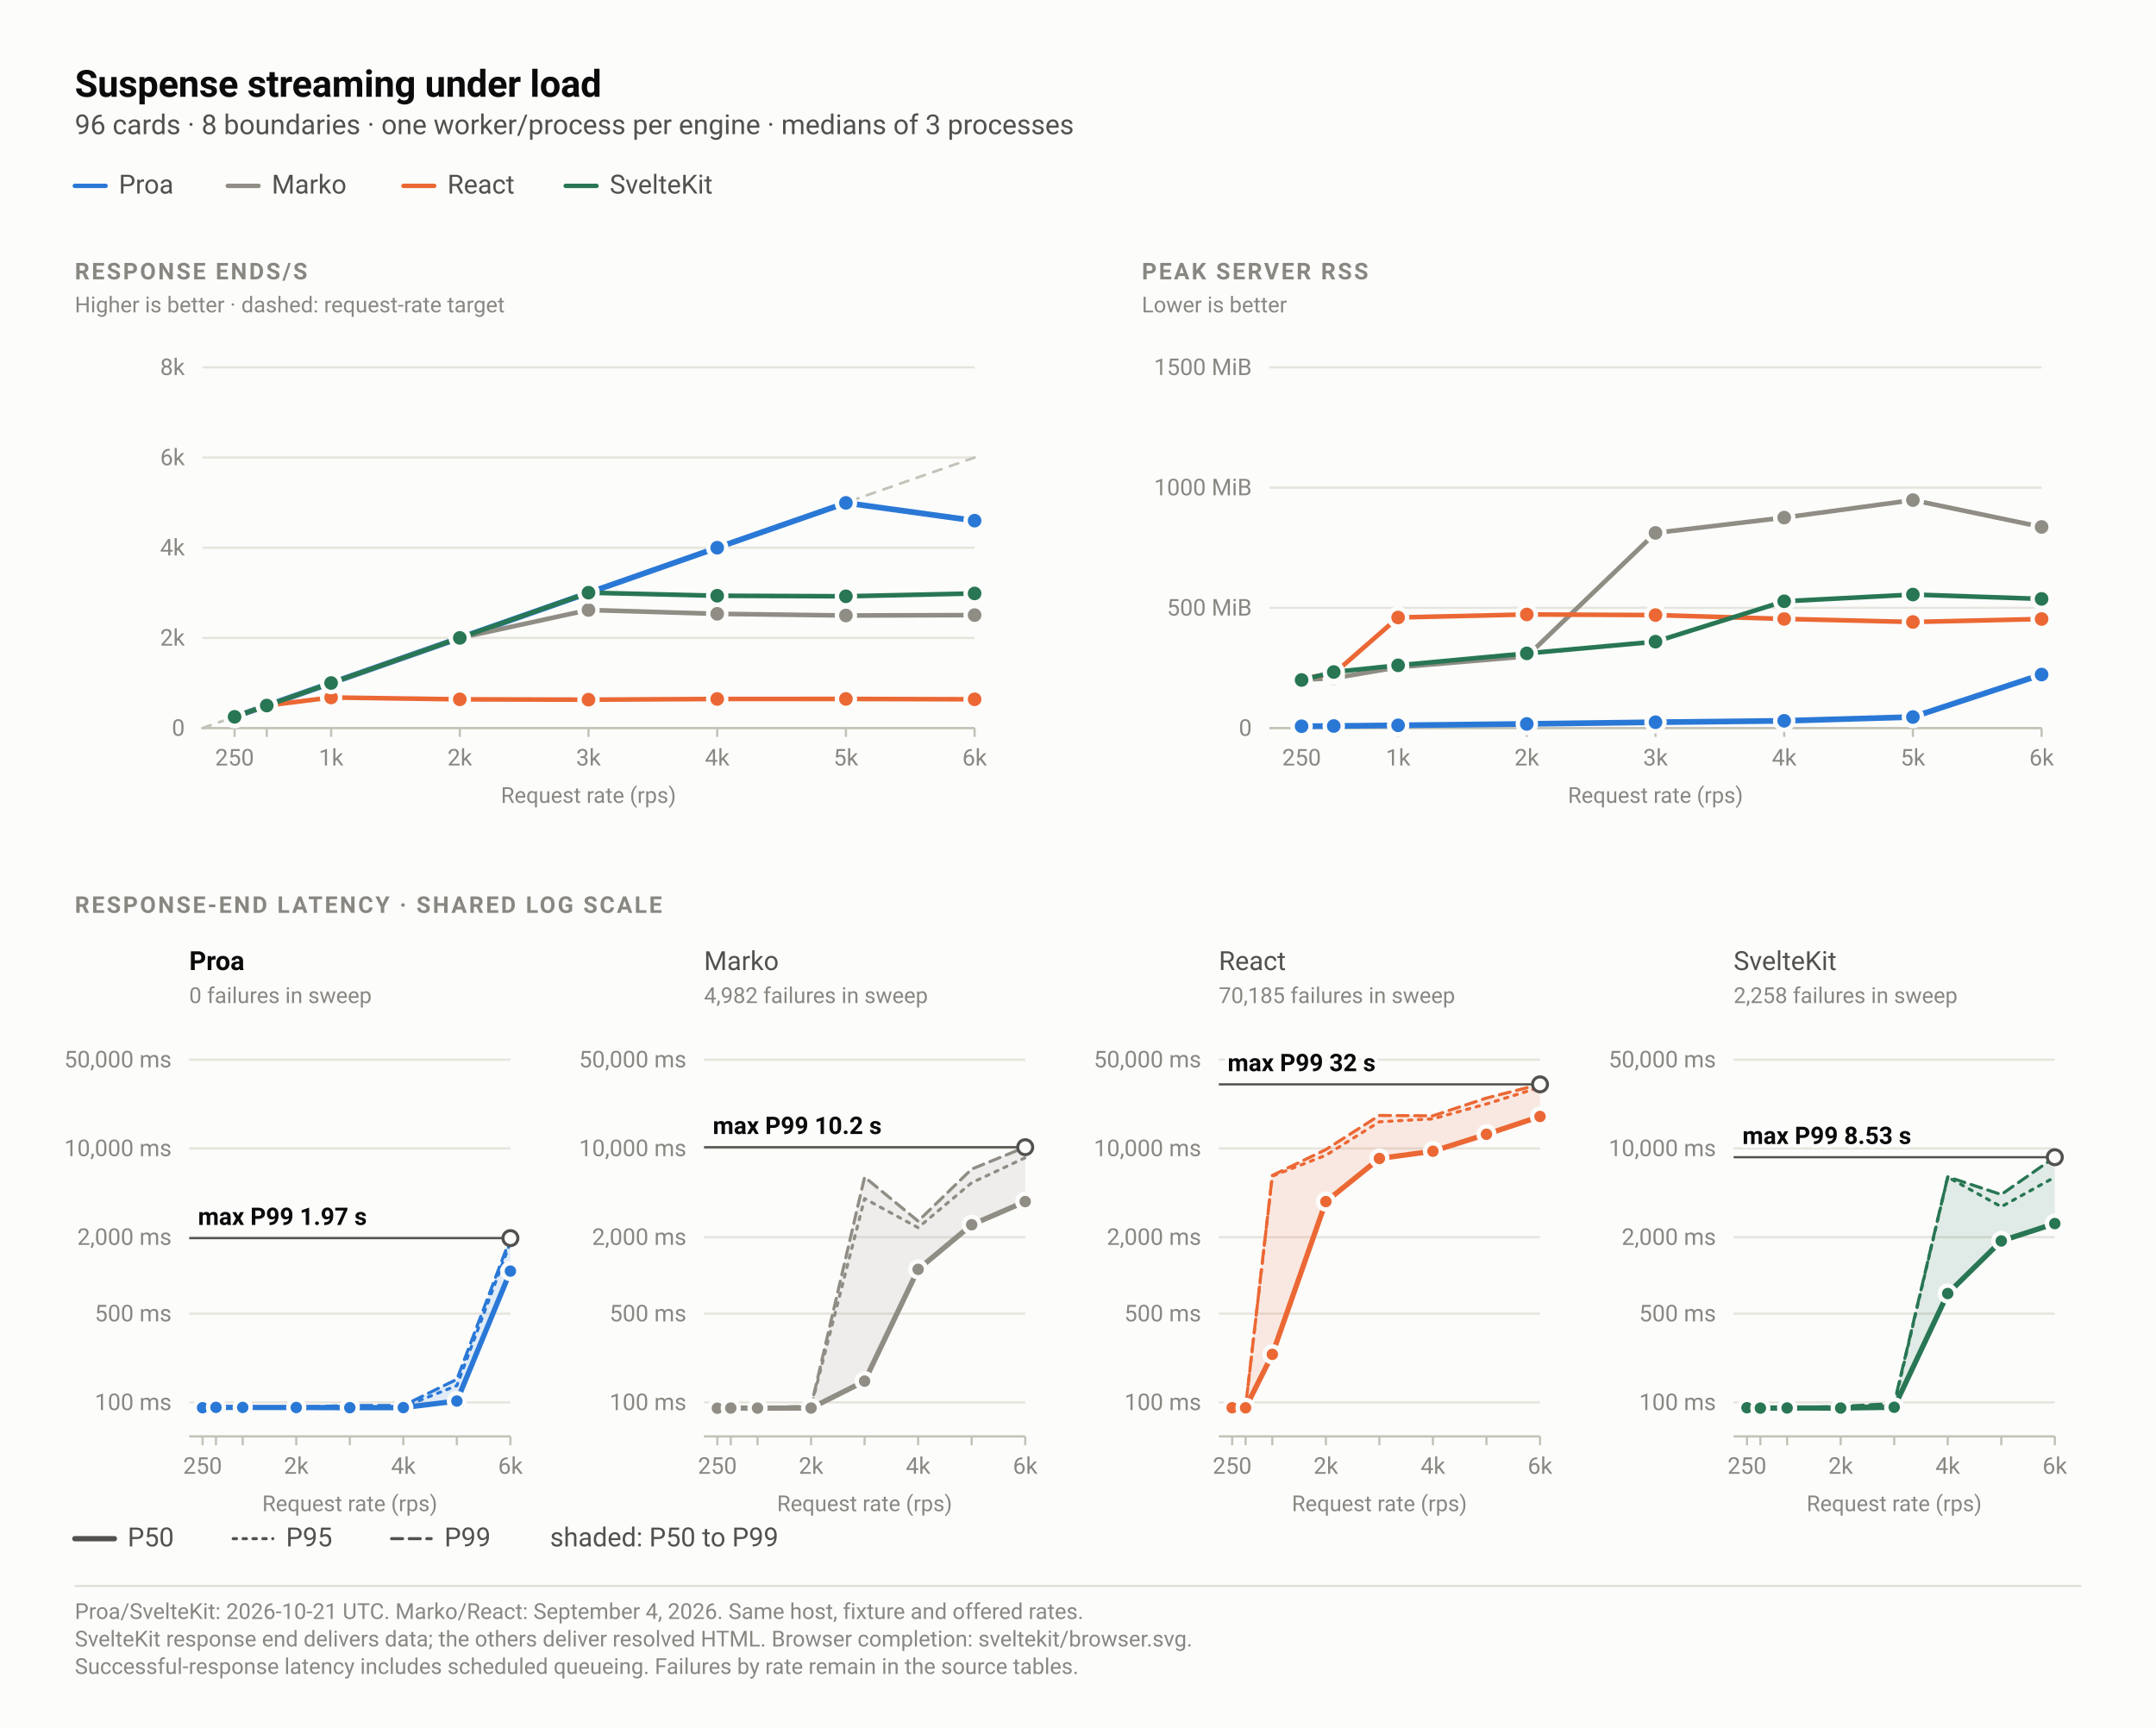
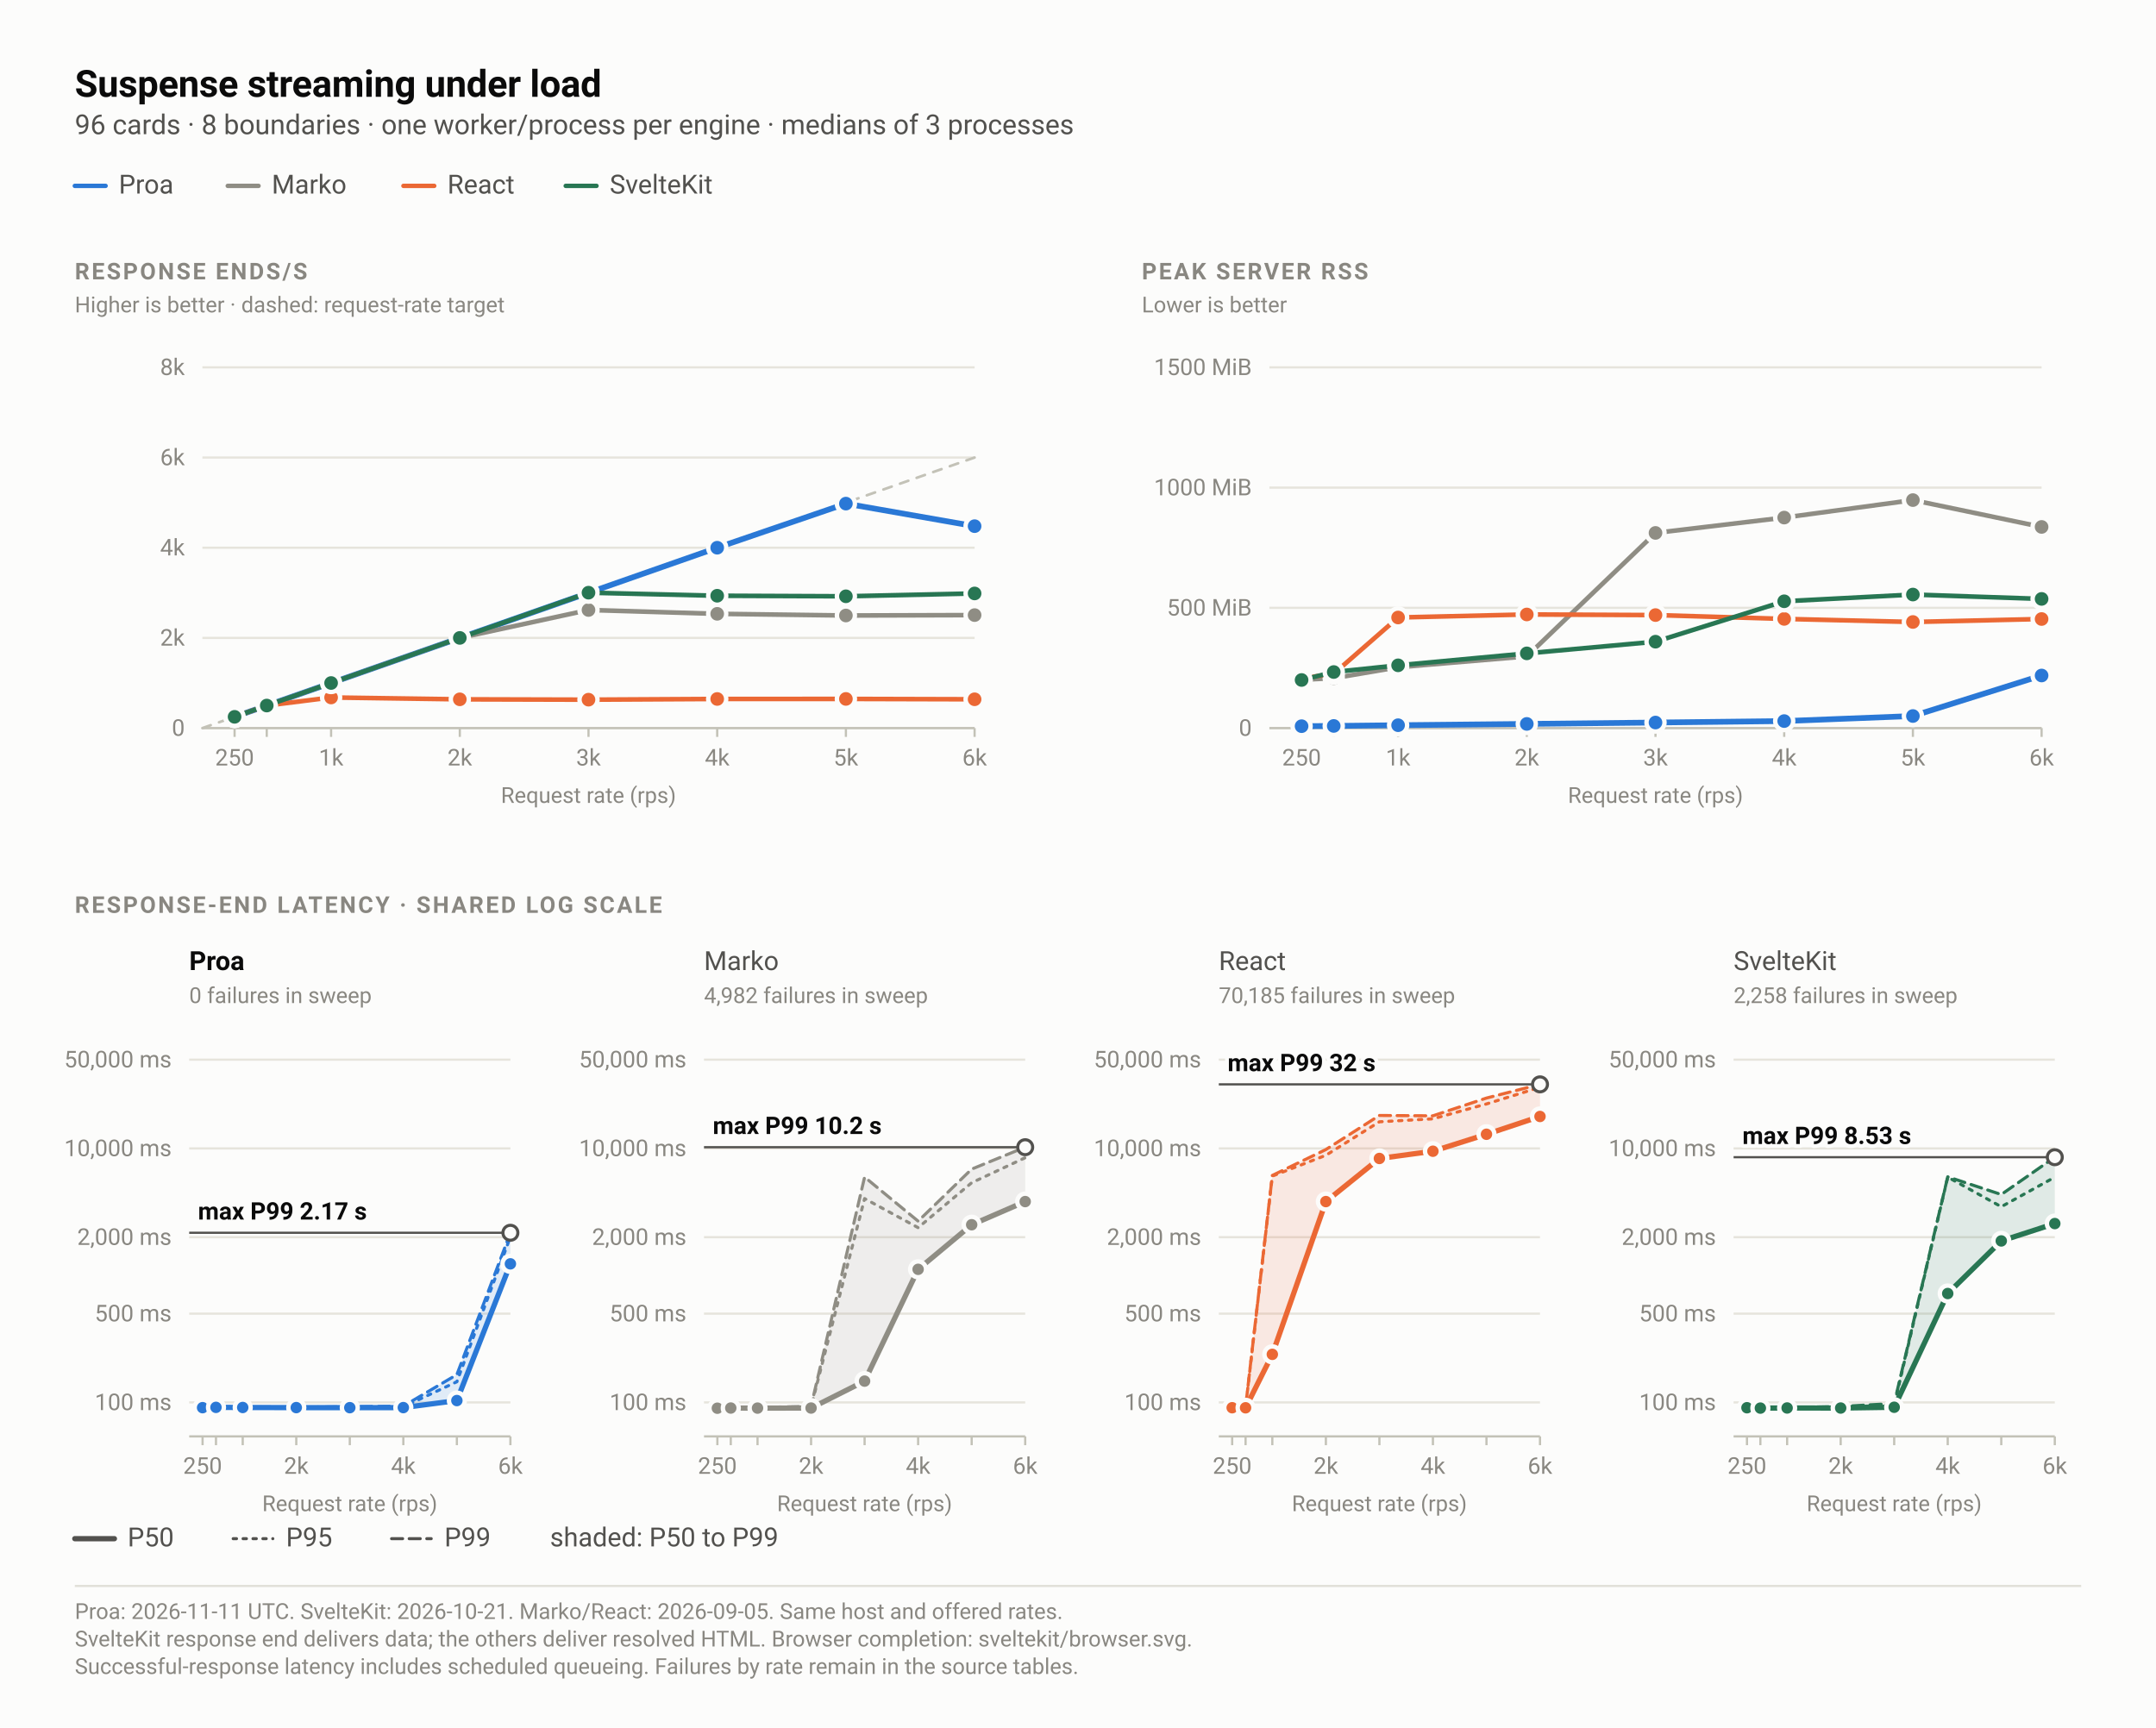
<svg xmlns="http://www.w3.org/2000/svg" width="980" height="785.5" viewBox="0 0 980 785.5" role="img" aria-labelledby="ttl dsc">
  <style>
  text { font-family: system-ui, -apple-system, "Segoe UI", Roboto, "Helvetica Neue", Arial, sans-serif; }
  .t   { font-size: 17px; font-weight: 600; fill: #0b0b0b; letter-spacing: -.005em; }
  .d   { font-size: 12.5px; font-weight: 400; fill: #52514e; }
  .eb  { font-size: 10.5px; font-weight: 600; fill: #898781; letter-spacing: .09em; }
  .cat { font-size: 12px; font-weight: 400; fill: #52514e; }
  .catb{ font-size: 12px; font-weight: 600; fill: #0b0b0b; }
  .lg  { font-size: 12px; font-weight: 400; fill: #52514e; }
  .tick{ font-size: 10.5px; font-weight: 400; fill: #898781; font-variant-numeric: tabular-nums; }
  .val { font-size: 11px; font-weight: 500; fill: #52514e; font-variant-numeric: tabular-nums;
         paint-order: stroke; stroke: #fcfcfb; stroke-width: 3.5px; stroke-linejoin: round; }
  .valb{ font-size: 11px; font-weight: 600; fill: #0b0b0b; font-variant-numeric: tabular-nums;
         paint-order: stroke; stroke: #fcfcfb; stroke-width: 3.5px; stroke-linejoin: round; }
  .valw{ font-size: 11px; font-weight: 600; fill: #fcfcfb; font-variant-numeric: tabular-nums; }
  .note{ font-size: 10px; font-weight: 400; fill: #898781; }
  .mono{ font-family: ui-monospace, SFMono-Regular, "SF Mono", Menlo, Consolas, monospace; }
  .end { text-anchor: end; }
  .mid { text-anchor: middle; }
</style>
  <rect width="980" height="785.5" fill="#fcfcfb" />
  <text x="34" y="44" class="t">Suspense streaming under load</text>
  <text x="34" y="61" class="d">96 cards · 8 boundaries · one worker/process per engine · medians of 3 processes</text>
  <path d="M34 84.5h14" stroke="#2a78d6" stroke-width="2" stroke-linecap="round" />
  <text x="54" y="88" class="lg">Proa</text>
  <path d="M103.52 84.5h14" stroke="#8f8d84" stroke-width="2" stroke-linecap="round" />
  <text x="123.52" y="88" class="lg">Marko</text>
  <path d="M183.38 84.5h14" stroke="#eb6834" stroke-width="2" stroke-linecap="round" />
  <text x="203.38" y="88" class="lg">React</text>
  <path d="M257.14 84.5h14" stroke="#287653" stroke-width="2" stroke-linecap="round" />
  <text x="277.14" y="88" class="lg">SvelteKit</text>
  <text x="34" y="127" class="eb">RESPONSE ENDS/S</text>
  <text x="34" y="142" class="note">Higher is better · dashed: request-rate target</text>
  <path d="M92 331L443 331" stroke="#e6e4dc" stroke-width="1" />
  <text x="84" y="334.5" class="tick end">0</text>
  <path d="M92 290L443 290" stroke="#e6e4dc" stroke-width="1" />
  <text x="84" y="293.5" class="tick end">2k</text>
  <path d="M92 249L443 249" stroke="#e6e4dc" stroke-width="1" />
  <text x="84" y="252.5" class="tick end">4k</text>
  <path d="M92 208L443 208" stroke="#e6e4dc" stroke-width="1" />
  <text x="84" y="211.5" class="tick end">6k</text>
  <path d="M92 167L443 167" stroke="#e6e4dc" stroke-width="1" />
  <text x="84" y="170.5" class="tick end">8k</text>
  <path d="M106.63 331L106.63 335" stroke="#c3c2b7" stroke-width="1" />
  <text x="106.63" y="348" class="tick mid">250</text>
  <path d="M121.25 331L121.25 335" stroke="#c3c2b7" stroke-width="1" />
  <path d="M150.5 331L150.5 335" stroke="#c3c2b7" stroke-width="1" />
  <text x="150.5" y="348" class="tick mid">1k</text>
  <path d="M209 331L209 335" stroke="#c3c2b7" stroke-width="1" />
  <text x="209" y="348" class="tick mid">2k</text>
  <path d="M267.5 331L267.5 335" stroke="#c3c2b7" stroke-width="1" />
  <text x="267.5" y="348" class="tick mid">3k</text>
  <path d="M326 331L326 335" stroke="#c3c2b7" stroke-width="1" />
  <text x="326" y="348" class="tick mid">4k</text>
  <path d="M384.5 331L384.5 335" stroke="#c3c2b7" stroke-width="1" />
  <text x="384.5" y="348" class="tick mid">5k</text>
  <path d="M443 331L443 335" stroke="#c3c2b7" stroke-width="1" />
  <text x="443" y="348" class="tick mid">6k</text>
  <path d="M92 331L443 331" stroke="#c3c2b7" stroke-width="1" />
  <text x="267.5" y="365" class="note mid">Request rate (rps)</text>
  <path d="M92 331L443 208" fill="none" stroke="#c3c2b7" stroke-width="1.2" stroke-linejoin="round" stroke-linecap="round" stroke-dasharray="4 4" />
-   <path d="M106.63 325.88L121.25 320.75L150.5 310.5L209 290L267.5 269.5L326 249L384.5 228.62L443 236.7" fill="none" stroke="#2a78d6" stroke-width="2.6" stroke-linejoin="round" stroke-linecap="round" />
+   <path d="M106.63 325.88L121.25 320.75L150.5 310.5L209 290L267.5 269.5L326 249L384.5 228.95L443 239.2" fill="none" stroke="#2a78d6" stroke-width="2.6" stroke-linejoin="round" stroke-linecap="round" />
  <circle cx="106.63" cy="325.88" r="4.1" fill="#2a78d6" stroke="#fcfcfb" stroke-width="2" />
  <circle cx="121.25" cy="320.75" r="4.1" fill="#2a78d6" stroke="#fcfcfb" stroke-width="2" />
  <circle cx="150.5" cy="310.5" r="4.1" fill="#2a78d6" stroke="#fcfcfb" stroke-width="2" />
  <circle cx="209" cy="290" r="4.1" fill="#2a78d6" stroke="#fcfcfb" stroke-width="2" />
  <circle cx="267.5" cy="269.5" r="4.1" fill="#2a78d6" stroke="#fcfcfb" stroke-width="2" />
  <circle cx="326" cy="249" r="4.1" fill="#2a78d6" stroke="#fcfcfb" stroke-width="2" />
-   <circle cx="384.5" cy="228.62" r="4.1" fill="#2a78d6" stroke="#fcfcfb" stroke-width="2" />
-   <circle cx="443" cy="236.7" r="4.1" fill="#2a78d6" stroke="#fcfcfb" stroke-width="2" />
+   <circle cx="384.5" cy="228.95" r="4.1" fill="#2a78d6" stroke="#fcfcfb" stroke-width="2" />
+   <circle cx="443" cy="239.2" r="4.1" fill="#2a78d6" stroke="#fcfcfb" stroke-width="2" />
  <path d="M106.63 325.88L121.25 320.75L150.5 310.5L209 290L267.5 277.31L326 279.05L384.5 279.81L443 279.63" fill="none" stroke="#8f8d84" stroke-width="2.1" stroke-linejoin="round" stroke-linecap="round" />
  <circle cx="106.63" cy="325.88" r="4.1" fill="#8f8d84" stroke="#fcfcfb" stroke-width="2" />
  <circle cx="121.25" cy="320.75" r="4.1" fill="#8f8d84" stroke="#fcfcfb" stroke-width="2" />
  <circle cx="150.5" cy="310.5" r="4.1" fill="#8f8d84" stroke="#fcfcfb" stroke-width="2" />
  <circle cx="209" cy="290" r="4.1" fill="#8f8d84" stroke="#fcfcfb" stroke-width="2" />
  <circle cx="267.5" cy="277.31" r="4.1" fill="#8f8d84" stroke="#fcfcfb" stroke-width="2" />
  <circle cx="326" cy="279.05" r="4.1" fill="#8f8d84" stroke="#fcfcfb" stroke-width="2" />
  <circle cx="384.5" cy="279.81" r="4.1" fill="#8f8d84" stroke="#fcfcfb" stroke-width="2" />
  <circle cx="443" cy="279.63" r="4.1" fill="#8f8d84" stroke="#fcfcfb" stroke-width="2" />
  <path d="M106.63 325.88L121.25 320.75L150.5 317.08L209 317.92L267.5 318.08L326 317.76L384.5 317.74L443 317.9" fill="none" stroke="#eb6834" stroke-width="2.1" stroke-linejoin="round" stroke-linecap="round" />
  <circle cx="106.63" cy="325.88" r="4.1" fill="#eb6834" stroke="#fcfcfb" stroke-width="2" />
  <circle cx="121.25" cy="320.75" r="4.1" fill="#eb6834" stroke="#fcfcfb" stroke-width="2" />
  <circle cx="150.5" cy="317.08" r="4.1" fill="#eb6834" stroke="#fcfcfb" stroke-width="2" />
  <circle cx="209" cy="317.92" r="4.1" fill="#eb6834" stroke="#fcfcfb" stroke-width="2" />
  <circle cx="267.5" cy="318.08" r="4.1" fill="#eb6834" stroke="#fcfcfb" stroke-width="2" />
  <circle cx="326" cy="317.76" r="4.1" fill="#eb6834" stroke="#fcfcfb" stroke-width="2" />
  <circle cx="384.5" cy="317.74" r="4.1" fill="#eb6834" stroke="#fcfcfb" stroke-width="2" />
  <circle cx="443" cy="317.9" r="4.1" fill="#eb6834" stroke="#fcfcfb" stroke-width="2" />
  <path d="M106.63 325.88L121.25 320.75L150.5 310.5L209 290L267.5 269.44L326 270.83L384.5 271.08L443 269.79" fill="none" stroke="#287653" stroke-width="2.1" stroke-linejoin="round" stroke-linecap="round" />
  <circle cx="106.63" cy="325.88" r="4.1" fill="#287653" stroke="#fcfcfb" stroke-width="2" />
  <circle cx="121.25" cy="320.75" r="4.1" fill="#287653" stroke="#fcfcfb" stroke-width="2" />
  <circle cx="150.5" cy="310.5" r="4.1" fill="#287653" stroke="#fcfcfb" stroke-width="2" />
  <circle cx="209" cy="290" r="4.1" fill="#287653" stroke="#fcfcfb" stroke-width="2" />
  <circle cx="267.5" cy="269.44" r="4.1" fill="#287653" stroke="#fcfcfb" stroke-width="2" />
  <circle cx="326" cy="270.83" r="4.1" fill="#287653" stroke="#fcfcfb" stroke-width="2" />
  <circle cx="384.5" cy="271.08" r="4.1" fill="#287653" stroke="#fcfcfb" stroke-width="2" />
  <circle cx="443" cy="269.79" r="4.1" fill="#287653" stroke="#fcfcfb" stroke-width="2" />
  <text x="519" y="127" class="eb">PEAK SERVER RSS</text>
  <text x="519" y="142" class="note">Lower is better</text>
  <path d="M577 331L928 331" stroke="#e6e4dc" stroke-width="1" />
  <text x="569" y="334.5" class="tick end">0</text>
  <path d="M577 276.33L928 276.33" stroke="#e6e4dc" stroke-width="1" />
  <text x="569" y="279.83" class="tick end">500 MiB</text>
  <path d="M577 221.67L928 221.67" stroke="#e6e4dc" stroke-width="1" />
  <text x="569" y="225.17" class="tick end">1000 MiB</text>
  <path d="M577 167L928 167" stroke="#e6e4dc" stroke-width="1" />
  <text x="569" y="170.5" class="tick end">1500 MiB</text>
  <path d="M591.63 331L591.63 335" stroke="#c3c2b7" stroke-width="1" />
  <text x="591.63" y="348" class="tick mid">250</text>
  <path d="M606.25 331L606.25 335" stroke="#c3c2b7" stroke-width="1" />
  <path d="M635.5 331L635.5 335" stroke="#c3c2b7" stroke-width="1" />
  <text x="635.5" y="348" class="tick mid">1k</text>
  <path d="M694 331L694 335" stroke="#c3c2b7" stroke-width="1" />
  <text x="694" y="348" class="tick mid">2k</text>
  <path d="M752.5 331L752.5 335" stroke="#c3c2b7" stroke-width="1" />
  <text x="752.5" y="348" class="tick mid">3k</text>
  <path d="M811 331L811 335" stroke="#c3c2b7" stroke-width="1" />
  <text x="811" y="348" class="tick mid">4k</text>
  <path d="M869.5 331L869.5 335" stroke="#c3c2b7" stroke-width="1" />
  <text x="869.5" y="348" class="tick mid">5k</text>
  <path d="M928 331L928 335" stroke="#c3c2b7" stroke-width="1" />
  <text x="928" y="348" class="tick mid">6k</text>
  <path d="M577 331L928 331" stroke="#c3c2b7" stroke-width="1" />
  <text x="752.5" y="365" class="note mid">Request rate (rps)</text>
-   <path d="M591.63 330.16L606.25 330.05L635.5 329.74L694 329.1L752.5 328.33L811 327.69L869.5 325.96L928 306.66" fill="none" stroke="#2a78d6" stroke-width="2.6" stroke-linejoin="round" stroke-linecap="round" />
-   <circle cx="591.63" cy="330.16" r="4.1" fill="#2a78d6" stroke="#fcfcfb" stroke-width="2" />
-   <circle cx="606.25" cy="330.05" r="4.1" fill="#2a78d6" stroke="#fcfcfb" stroke-width="2" />
-   <circle cx="635.5" cy="329.74" r="4.1" fill="#2a78d6" stroke="#fcfcfb" stroke-width="2" />
+   <path d="M591.63 330.13L606.25 330.02L635.5 329.69L694 329.1L752.5 328.47L811 327.81L869.5 325.51L928 307.09" fill="none" stroke="#2a78d6" stroke-width="2.6" stroke-linejoin="round" stroke-linecap="round" />
+   <circle cx="591.63" cy="330.13" r="4.1" fill="#2a78d6" stroke="#fcfcfb" stroke-width="2" />
+   <circle cx="606.25" cy="330.02" r="4.1" fill="#2a78d6" stroke="#fcfcfb" stroke-width="2" />
+   <circle cx="635.5" cy="329.69" r="4.1" fill="#2a78d6" stroke="#fcfcfb" stroke-width="2" />
  <circle cx="694" cy="329.1" r="4.1" fill="#2a78d6" stroke="#fcfcfb" stroke-width="2" />
-   <circle cx="752.5" cy="328.33" r="4.1" fill="#2a78d6" stroke="#fcfcfb" stroke-width="2" />
-   <circle cx="811" cy="327.69" r="4.1" fill="#2a78d6" stroke="#fcfcfb" stroke-width="2" />
-   <circle cx="869.5" cy="325.96" r="4.1" fill="#2a78d6" stroke="#fcfcfb" stroke-width="2" />
-   <circle cx="928" cy="306.66" r="4.1" fill="#2a78d6" stroke="#fcfcfb" stroke-width="2" />
+   <circle cx="752.5" cy="328.47" r="4.1" fill="#2a78d6" stroke="#fcfcfb" stroke-width="2" />
+   <circle cx="811" cy="327.81" r="4.1" fill="#2a78d6" stroke="#fcfcfb" stroke-width="2" />
+   <circle cx="869.5" cy="325.51" r="4.1" fill="#2a78d6" stroke="#fcfcfb" stroke-width="2" />
+   <circle cx="928" cy="307.09" r="4.1" fill="#2a78d6" stroke="#fcfcfb" stroke-width="2" />
  <path d="M591.63 309.02L606.25 308.31L635.5 303.33L694 298.39L752.5 242.27L811 235.3L869.5 227.35L928 239.55" fill="none" stroke="#8f8d84" stroke-width="2.1" stroke-linejoin="round" stroke-linecap="round" />
  <circle cx="591.63" cy="309.02" r="4.1" fill="#8f8d84" stroke="#fcfcfb" stroke-width="2" />
  <circle cx="606.25" cy="308.31" r="4.1" fill="#8f8d84" stroke="#fcfcfb" stroke-width="2" />
  <circle cx="635.5" cy="303.33" r="4.1" fill="#8f8d84" stroke="#fcfcfb" stroke-width="2" />
  <circle cx="694" cy="298.39" r="4.1" fill="#8f8d84" stroke="#fcfcfb" stroke-width="2" />
  <circle cx="752.5" cy="242.27" r="4.1" fill="#8f8d84" stroke="#fcfcfb" stroke-width="2" />
  <circle cx="811" cy="235.3" r="4.1" fill="#8f8d84" stroke="#fcfcfb" stroke-width="2" />
  <circle cx="869.5" cy="227.35" r="4.1" fill="#8f8d84" stroke="#fcfcfb" stroke-width="2" />
  <circle cx="928" cy="239.55" r="4.1" fill="#8f8d84" stroke="#fcfcfb" stroke-width="2" />
  <path d="M591.63 308.43L606.25 306.27L635.5 280.72L694 279.34L752.5 279.62L811 281.36L869.5 282.76L928 281.41" fill="none" stroke="#eb6834" stroke-width="2.1" stroke-linejoin="round" stroke-linecap="round" />
  <circle cx="591.63" cy="308.43" r="4.1" fill="#eb6834" stroke="#fcfcfb" stroke-width="2" />
  <circle cx="606.25" cy="306.27" r="4.1" fill="#eb6834" stroke="#fcfcfb" stroke-width="2" />
  <circle cx="635.5" cy="280.72" r="4.1" fill="#eb6834" stroke="#fcfcfb" stroke-width="2" />
  <circle cx="694" cy="279.34" r="4.1" fill="#eb6834" stroke="#fcfcfb" stroke-width="2" />
  <circle cx="752.5" cy="279.62" r="4.1" fill="#eb6834" stroke="#fcfcfb" stroke-width="2" />
  <circle cx="811" cy="281.36" r="4.1" fill="#eb6834" stroke="#fcfcfb" stroke-width="2" />
  <circle cx="869.5" cy="282.76" r="4.1" fill="#eb6834" stroke="#fcfcfb" stroke-width="2" />
  <circle cx="928" cy="281.41" r="4.1" fill="#eb6834" stroke="#fcfcfb" stroke-width="2" />
  <path d="M591.63 309.13L606.25 305.51L635.5 302.46L694 297.03L752.5 291.72L811 273.35L869.5 270.29L928 272.27" fill="none" stroke="#287653" stroke-width="2.1" stroke-linejoin="round" stroke-linecap="round" />
  <circle cx="591.63" cy="309.13" r="4.1" fill="#287653" stroke="#fcfcfb" stroke-width="2" />
  <circle cx="606.25" cy="305.51" r="4.1" fill="#287653" stroke="#fcfcfb" stroke-width="2" />
  <circle cx="635.5" cy="302.46" r="4.1" fill="#287653" stroke="#fcfcfb" stroke-width="2" />
  <circle cx="694" cy="297.03" r="4.1" fill="#287653" stroke="#fcfcfb" stroke-width="2" />
  <circle cx="752.5" cy="291.72" r="4.1" fill="#287653" stroke="#fcfcfb" stroke-width="2" />
  <circle cx="811" cy="273.35" r="4.1" fill="#287653" stroke="#fcfcfb" stroke-width="2" />
  <circle cx="869.5" cy="270.29" r="4.1" fill="#287653" stroke="#fcfcfb" stroke-width="2" />
  <circle cx="928" cy="272.27" r="4.1" fill="#287653" stroke="#fcfcfb" stroke-width="2" />
  <text x="34" y="415" class="eb">RESPONSE-END LATENCY · SHARED LOG SCALE</text>
  <text x="86" y="441" class="catb">Proa</text>
  <text x="86" y="456" class="note">0 failures in sweep</text>
  <path d="M86 637.55L232 637.55" stroke="#e6e4dc" stroke-width="1" />
  <text x="78" y="641.05" class="tick end">100 ms</text>
  <path d="M86 597.2L232 597.2" stroke="#e6e4dc" stroke-width="1" />
  <text x="78" y="600.7" class="tick end">500 ms</text>
  <path d="M86 562.44L232 562.44" stroke="#e6e4dc" stroke-width="1" />
  <text x="78" y="565.94" class="tick end">2,000 ms</text>
  <path d="M86 522.08L232 522.08" stroke="#e6e4dc" stroke-width="1" />
  <text x="78" y="525.58" class="tick end">10,000 ms</text>
  <path d="M86 481.73L232 481.73" stroke="#e6e4dc" stroke-width="1" />
  <text x="78" y="485.23" class="tick end">50,000 ms</text>
  <path d="M92.08 653L92.08 657" stroke="#c3c2b7" stroke-width="1" />
  <text x="92.08" y="670" class="tick mid">250</text>
  <path d="M98.17 653L98.17 657" stroke="#c3c2b7" stroke-width="1" />
  <path d="M110.33 653L110.33 657" stroke="#c3c2b7" stroke-width="1" />
  <path d="M134.67 653L134.67 657" stroke="#c3c2b7" stroke-width="1" />
  <text x="134.67" y="670" class="tick mid">2k</text>
  <path d="M159 653L159 657" stroke="#c3c2b7" stroke-width="1" />
  <path d="M183.33 653L183.33 657" stroke="#c3c2b7" stroke-width="1" />
  <text x="183.33" y="670" class="tick mid">4k</text>
  <path d="M207.67 653L207.67 657" stroke="#c3c2b7" stroke-width="1" />
  <path d="M232 653L232 657" stroke="#c3c2b7" stroke-width="1" />
  <text x="232" y="670" class="tick mid">6k</text>
  <path d="M86 653L232 653" stroke="#c3c2b7" stroke-width="1" />
  <text x="159" y="687" class="note mid">Request rate (rps)</text>
-   <path d="M92.08 639.67L98.17 639.67L110.33 639.64L134.67 639.72L159 638.94L183.33 638.97L207.67 627.05L232 562.87L232 577.86L207.67 636.93L183.33 639.91L159 639.94L134.67 639.86L110.33 639.83L98.17 639.8L92.08 639.97Z" fill="#2a78d6" opacity=".13" />
-   <path d="M92.08 639.67L98.17 639.67L110.33 639.64L134.67 639.72L159 638.94L183.33 638.97L207.67 627.05L232 562.87" fill="none" stroke="#2a78d6" stroke-width="1.4" stroke-linejoin="round" stroke-linecap="round" stroke-dasharray="5 3" />
-   <path d="M92.08 639.91L98.17 639.75L110.33 639.8L134.67 639.83L159 639.7L183.33 639.59L207.67 629.91L232 564.84" fill="none" stroke="#2a78d6" stroke-width="1.4" stroke-linejoin="round" stroke-linecap="round" stroke-dasharray="1.5 3" />
-   <path d="M92.08 639.97L98.17 639.8L110.33 639.83L134.67 639.86L159 639.94L183.33 639.91L207.67 636.93L232 577.86" fill="none" stroke="#2a78d6" stroke-width="2.4" stroke-linejoin="round" stroke-linecap="round" />
-   <circle cx="92.08" cy="639.97" r="3.6" fill="#2a78d6" stroke="#fcfcfb" stroke-width="2" />
+   <path d="M92.08 639.64L98.17 639.67L110.33 639.59L134.67 639.75L159 639.48L183.33 639.24L207.67 624.93L232 560.43L232 574.56L207.67 636.71L183.33 639.91L159 639.94L134.67 639.91L110.33 639.86L98.17 639.8L92.08 639.94Z" fill="#2a78d6" opacity=".13" />
+   <path d="M92.08 639.64L98.17 639.67L110.33 639.59L134.67 639.75L159 639.48L183.33 639.24L207.67 624.93L232 560.43" fill="none" stroke="#2a78d6" stroke-width="1.4" stroke-linejoin="round" stroke-linecap="round" stroke-dasharray="5 3" />
+   <path d="M92.08 639.67L98.17 639.72L110.33 639.83L134.67 639.83L159 639.83L183.33 639.59L207.67 628.16L232 562.25" fill="none" stroke="#2a78d6" stroke-width="1.4" stroke-linejoin="round" stroke-linecap="round" stroke-dasharray="1.5 3" />
+   <path d="M92.08 639.94L98.17 639.8L110.33 639.86L134.67 639.91L159 639.94L183.33 639.91L207.67 636.71L232 574.56" fill="none" stroke="#2a78d6" stroke-width="2.4" stroke-linejoin="round" stroke-linecap="round" />
+   <circle cx="92.08" cy="639.94" r="3.6" fill="#2a78d6" stroke="#fcfcfb" stroke-width="2" />
  <circle cx="98.17" cy="639.8" r="3.6" fill="#2a78d6" stroke="#fcfcfb" stroke-width="2" />
-   <circle cx="110.33" cy="639.83" r="3.6" fill="#2a78d6" stroke="#fcfcfb" stroke-width="2" />
-   <circle cx="134.67" cy="639.86" r="3.6" fill="#2a78d6" stroke="#fcfcfb" stroke-width="2" />
+   <circle cx="110.33" cy="639.86" r="3.6" fill="#2a78d6" stroke="#fcfcfb" stroke-width="2" />
+   <circle cx="134.67" cy="639.91" r="3.6" fill="#2a78d6" stroke="#fcfcfb" stroke-width="2" />
  <circle cx="159" cy="639.94" r="3.6" fill="#2a78d6" stroke="#fcfcfb" stroke-width="2" />
  <circle cx="183.33" cy="639.91" r="3.6" fill="#2a78d6" stroke="#fcfcfb" stroke-width="2" />
-   <circle cx="207.67" cy="636.93" r="3.6" fill="#2a78d6" stroke="#fcfcfb" stroke-width="2" />
-   <circle cx="232" cy="577.86" r="3.6" fill="#2a78d6" stroke="#fcfcfb" stroke-width="2" />
-   <path d="M86 562.87L232 562.87" stroke="#52514e" stroke-width="1" />
-   <circle cx="232" cy="562.87" r="3.4" fill="#fcfcfb" stroke="#52514e" stroke-width="1.4" />
-   <text x="90" y="556.87" class="valb">max P99 1.97 s</text>
+   <circle cx="207.67" cy="636.71" r="3.6" fill="#2a78d6" stroke="#fcfcfb" stroke-width="2" />
+   <circle cx="232" cy="574.56" r="3.6" fill="#2a78d6" stroke="#fcfcfb" stroke-width="2" />
+   <path d="M86 560.43L232 560.43" stroke="#52514e" stroke-width="1" />
+   <circle cx="232" cy="560.43" r="3.4" fill="#fcfcfb" stroke="#52514e" stroke-width="1.4" />
+   <text x="90" y="554.43" class="valb">max P99 2.17 s</text>
  <text x="320" y="441" class="cat">Marko</text>
  <text x="320" y="456" class="note">4,982 failures in sweep</text>
  <path d="M320 637.55L466 637.55" stroke="#e6e4dc" stroke-width="1" />
  <text x="312" y="641.05" class="tick end">100 ms</text>
  <path d="M320 597.2L466 597.2" stroke="#e6e4dc" stroke-width="1" />
  <text x="312" y="600.7" class="tick end">500 ms</text>
  <path d="M320 562.44L466 562.44" stroke="#e6e4dc" stroke-width="1" />
  <text x="312" y="565.94" class="tick end">2,000 ms</text>
  <path d="M320 522.08L466 522.08" stroke="#e6e4dc" stroke-width="1" />
  <text x="312" y="525.58" class="tick end">10,000 ms</text>
  <path d="M320 481.73L466 481.73" stroke="#e6e4dc" stroke-width="1" />
  <text x="312" y="485.23" class="tick end">50,000 ms</text>
  <path d="M326.08 653L326.08 657" stroke="#c3c2b7" stroke-width="1" />
  <text x="326.08" y="670" class="tick mid">250</text>
  <path d="M332.17 653L332.17 657" stroke="#c3c2b7" stroke-width="1" />
  <path d="M344.33 653L344.33 657" stroke="#c3c2b7" stroke-width="1" />
  <path d="M368.67 653L368.67 657" stroke="#c3c2b7" stroke-width="1" />
  <text x="368.67" y="670" class="tick mid">2k</text>
  <path d="M393 653L393 657" stroke="#c3c2b7" stroke-width="1" />
  <path d="M417.33 653L417.33 657" stroke="#c3c2b7" stroke-width="1" />
  <text x="417.33" y="670" class="tick mid">4k</text>
  <path d="M441.67 653L441.67 657" stroke="#c3c2b7" stroke-width="1" />
  <path d="M466 653L466 657" stroke="#c3c2b7" stroke-width="1" />
  <text x="466" y="670" class="tick mid">6k</text>
  <path d="M320 653L466 653" stroke="#c3c2b7" stroke-width="1" />
  <text x="393" y="687" class="note mid">Request rate (rps)</text>
  <path d="M326.08 639.75L332.17 640L344.33 639.86L368.67 639.32L393 535.11L417.33 555.15L441.67 531.49L466 521.53L466 546.25L441.67 556.78L417.33 577.05L393 627.87L368.67 640.11L344.33 640.14L332.17 640.11L326.08 640.19Z" fill="#8f8d84" opacity=".13" />
  <path d="M326.08 639.75L332.17 640L344.33 639.86L368.67 639.32L393 535.11L417.33 555.15L441.67 531.49L466 521.53" fill="none" stroke="#8f8d84" stroke-width="1.4" stroke-linejoin="round" stroke-linecap="round" stroke-dasharray="5 3" />
  <path d="M326.08 639.83L332.17 640.11L344.33 640.08L368.67 639.59L393 544.89L417.33 558.11L441.67 537.69L466 526.32" fill="none" stroke="#8f8d84" stroke-width="1.4" stroke-linejoin="round" stroke-linecap="round" stroke-dasharray="1.5 3" />
  <path d="M326.08 640.19L332.17 640.11L344.33 640.14L368.67 640.11L393 627.87L417.33 577.05L441.67 556.78L466 546.25" fill="none" stroke="#8f8d84" stroke-width="2.4" stroke-linejoin="round" stroke-linecap="round" />
  <circle cx="326.08" cy="640.19" r="3.6" fill="#8f8d84" stroke="#fcfcfb" stroke-width="2" />
  <circle cx="332.17" cy="640.11" r="3.6" fill="#8f8d84" stroke="#fcfcfb" stroke-width="2" />
  <circle cx="344.33" cy="640.14" r="3.6" fill="#8f8d84" stroke="#fcfcfb" stroke-width="2" />
  <circle cx="368.67" cy="640.11" r="3.6" fill="#8f8d84" stroke="#fcfcfb" stroke-width="2" />
  <circle cx="393" cy="627.87" r="3.6" fill="#8f8d84" stroke="#fcfcfb" stroke-width="2" />
  <circle cx="417.33" cy="577.05" r="3.6" fill="#8f8d84" stroke="#fcfcfb" stroke-width="2" />
  <circle cx="441.67" cy="556.78" r="3.6" fill="#8f8d84" stroke="#fcfcfb" stroke-width="2" />
  <circle cx="466" cy="546.25" r="3.6" fill="#8f8d84" stroke="#fcfcfb" stroke-width="2" />
  <path d="M320 521.53L466 521.53" stroke="#52514e" stroke-width="1" />
  <circle cx="466" cy="521.53" r="3.4" fill="#fcfcfb" stroke="#52514e" stroke-width="1.4" />
  <text x="324" y="515.53" class="valb">max P99 10.2 s</text>
  <text x="554" y="441" class="cat">React</text>
  <text x="554" y="456" class="note">70,185 failures in sweep</text>
  <path d="M554 637.55L700 637.55" stroke="#e6e4dc" stroke-width="1" />
  <text x="546" y="641.05" class="tick end">100 ms</text>
  <path d="M554 597.2L700 597.2" stroke="#e6e4dc" stroke-width="1" />
  <text x="546" y="600.7" class="tick end">500 ms</text>
  <path d="M554 562.44L700 562.44" stroke="#e6e4dc" stroke-width="1" />
  <text x="546" y="565.94" class="tick end">2,000 ms</text>
  <path d="M554 522.08L700 522.08" stroke="#e6e4dc" stroke-width="1" />
  <text x="546" y="525.58" class="tick end">10,000 ms</text>
  <path d="M554 481.73L700 481.73" stroke="#e6e4dc" stroke-width="1" />
  <text x="546" y="485.23" class="tick end">50,000 ms</text>
  <path d="M560.08 653L560.08 657" stroke="#c3c2b7" stroke-width="1" />
  <text x="560.08" y="670" class="tick mid">250</text>
  <path d="M566.17 653L566.17 657" stroke="#c3c2b7" stroke-width="1" />
  <path d="M578.33 653L578.33 657" stroke="#c3c2b7" stroke-width="1" />
  <path d="M602.67 653L602.67 657" stroke="#c3c2b7" stroke-width="1" />
  <text x="602.67" y="670" class="tick mid">2k</text>
  <path d="M627 653L627 657" stroke="#c3c2b7" stroke-width="1" />
  <path d="M651.33 653L651.33 657" stroke="#c3c2b7" stroke-width="1" />
  <text x="651.33" y="670" class="tick mid">4k</text>
  <path d="M675.67 653L675.67 657" stroke="#c3c2b7" stroke-width="1" />
  <path d="M700 653L700 657" stroke="#c3c2b7" stroke-width="1" />
  <text x="700" y="670" class="tick mid">6k</text>
  <path d="M554 653L700 653" stroke="#c3c2b7" stroke-width="1" />
  <text x="627" y="687" class="note mid">Request rate (rps)</text>
  <path d="M560.08 639.56L566.17 639.64L578.33 534.36L602.67 522.6L627 507.1L651.33 507.26L675.67 499.19L700 492.96L700 507.56L675.67 515.65L651.33 523.36L627 526.65L602.67 546.25L578.33 615.7L566.17 640L560.08 639.97Z" fill="#eb6834" opacity=".13" />
  <path d="M560.08 639.56L566.17 639.64L578.33 534.36L602.67 522.6L627 507.1L651.33 507.26L675.67 499.19L700 492.96" fill="none" stroke="#eb6834" stroke-width="1.4" stroke-linejoin="round" stroke-linecap="round" stroke-dasharray="5 3" />
  <path d="M560.08 639.67L566.17 639.8L578.33 534.66L602.67 525.21L627 509.98L651.33 508.64L675.67 501.87L700 494.3" fill="none" stroke="#eb6834" stroke-width="1.4" stroke-linejoin="round" stroke-linecap="round" stroke-dasharray="1.5 3" />
  <path d="M560.08 639.97L566.17 640L578.33 615.7L602.67 546.25L627 526.65L651.33 523.36L675.67 515.65L700 507.56" fill="none" stroke="#eb6834" stroke-width="2.4" stroke-linejoin="round" stroke-linecap="round" />
  <circle cx="560.08" cy="639.97" r="3.6" fill="#eb6834" stroke="#fcfcfb" stroke-width="2" />
  <circle cx="566.17" cy="640" r="3.6" fill="#eb6834" stroke="#fcfcfb" stroke-width="2" />
  <circle cx="578.33" cy="615.7" r="3.6" fill="#eb6834" stroke="#fcfcfb" stroke-width="2" />
  <circle cx="602.67" cy="546.25" r="3.6" fill="#eb6834" stroke="#fcfcfb" stroke-width="2" />
  <circle cx="627" cy="526.65" r="3.6" fill="#eb6834" stroke="#fcfcfb" stroke-width="2" />
  <circle cx="651.33" cy="523.36" r="3.6" fill="#eb6834" stroke="#fcfcfb" stroke-width="2" />
  <circle cx="675.67" cy="515.65" r="3.6" fill="#eb6834" stroke="#fcfcfb" stroke-width="2" />
  <circle cx="700" cy="507.56" r="3.6" fill="#eb6834" stroke="#fcfcfb" stroke-width="2" />
  <path d="M554 492.96L700 492.96" stroke="#52514e" stroke-width="1" />
  <circle cx="700" cy="492.96" r="3.4" fill="#fcfcfb" stroke="#52514e" stroke-width="1.4" />
  <text x="558" y="486.96" class="valb">max P99 32 s</text>
  <text x="788" y="441" class="cat">SvelteKit</text>
  <text x="788" y="456" class="note">2,258 failures in sweep</text>
  <path d="M788 637.55L934 637.55" stroke="#e6e4dc" stroke-width="1" />
  <text x="780" y="641.05" class="tick end">100 ms</text>
  <path d="M788 597.2L934 597.2" stroke="#e6e4dc" stroke-width="1" />
  <text x="780" y="600.7" class="tick end">500 ms</text>
  <path d="M788 562.44L934 562.44" stroke="#e6e4dc" stroke-width="1" />
  <text x="780" y="565.94" class="tick end">2,000 ms</text>
  <path d="M788 522.08L934 522.08" stroke="#e6e4dc" stroke-width="1" />
  <text x="780" y="525.58" class="tick end">10,000 ms</text>
  <path d="M788 481.73L934 481.73" stroke="#e6e4dc" stroke-width="1" />
  <text x="780" y="485.23" class="tick end">50,000 ms</text>
  <path d="M794.08 653L794.08 657" stroke="#c3c2b7" stroke-width="1" />
  <text x="794.08" y="670" class="tick mid">250</text>
  <path d="M800.17 653L800.17 657" stroke="#c3c2b7" stroke-width="1" />
  <path d="M812.33 653L812.33 657" stroke="#c3c2b7" stroke-width="1" />
  <path d="M836.67 653L836.67 657" stroke="#c3c2b7" stroke-width="1" />
  <text x="836.67" y="670" class="tick mid">2k</text>
  <path d="M861 653L861 657" stroke="#c3c2b7" stroke-width="1" />
  <path d="M885.33 653L885.33 657" stroke="#c3c2b7" stroke-width="1" />
  <text x="885.33" y="670" class="tick mid">4k</text>
  <path d="M909.67 653L909.67 657" stroke="#c3c2b7" stroke-width="1" />
  <path d="M934 653L934 657" stroke="#c3c2b7" stroke-width="1" />
  <text x="934" y="670" class="tick mid">6k</text>
  <path d="M788 653L934 653" stroke="#c3c2b7" stroke-width="1" />
  <text x="861" y="687" class="note mid">Request rate (rps)</text>
  <path d="M794.08 639.86L800.17 640L812.33 639.89L836.67 639.4L861 638.03L885.33 534.99L909.67 543.04L934 526.08L934 556.25L909.67 564.14L885.33 588.05L861 639.75L836.67 640.11L812.33 640.08L800.17 640.14L794.08 639.97Z" fill="#287653" opacity=".13" />
  <path d="M794.08 639.86L800.17 640L812.33 639.89L836.67 639.4L861 638.03L885.33 534.99L909.67 543.04L934 526.08" fill="none" stroke="#287653" stroke-width="1.4" stroke-linejoin="round" stroke-linecap="round" stroke-dasharray="5 3" />
  <path d="M794.08 639.91L800.17 640.05L812.33 640L836.67 639.67L861 638.7L885.33 535.13L909.67 548.59L934 535.16" fill="none" stroke="#287653" stroke-width="1.4" stroke-linejoin="round" stroke-linecap="round" stroke-dasharray="1.5 3" />
  <path d="M794.08 639.97L800.17 640.14L812.33 640.08L836.67 640.11L861 639.75L885.33 588.05L909.67 564.14L934 556.25" fill="none" stroke="#287653" stroke-width="2.4" stroke-linejoin="round" stroke-linecap="round" />
  <circle cx="794.08" cy="639.97" r="3.6" fill="#287653" stroke="#fcfcfb" stroke-width="2" />
  <circle cx="800.17" cy="640.14" r="3.6" fill="#287653" stroke="#fcfcfb" stroke-width="2" />
  <circle cx="812.33" cy="640.08" r="3.6" fill="#287653" stroke="#fcfcfb" stroke-width="2" />
  <circle cx="836.67" cy="640.11" r="3.6" fill="#287653" stroke="#fcfcfb" stroke-width="2" />
  <circle cx="861" cy="639.75" r="3.6" fill="#287653" stroke="#fcfcfb" stroke-width="2" />
  <circle cx="885.33" cy="588.05" r="3.6" fill="#287653" stroke="#fcfcfb" stroke-width="2" />
  <circle cx="909.67" cy="564.14" r="3.6" fill="#287653" stroke="#fcfcfb" stroke-width="2" />
  <circle cx="934" cy="556.25" r="3.6" fill="#287653" stroke="#fcfcfb" stroke-width="2" />
  <path d="M788 526.08L934 526.08" stroke="#52514e" stroke-width="1" />
  <circle cx="934" cy="526.08" r="3.4" fill="#fcfcfb" stroke="#52514e" stroke-width="1.4" />
  <text x="792" y="520.08" class="valb">max P99 8.53 s</text>
  <path d="M34 699.5h18" stroke="#52514e" stroke-width="2.4" stroke-linecap="round" />
  <text x="58" y="703" class="lg">P50</text>
  <path d="M106 699.5h18" stroke="#52514e" stroke-width="1.4" stroke-linecap="round" stroke-dasharray="1.5 3" />
  <text x="130" y="703" class="lg">P95</text>
  <path d="M178 699.5h18" stroke="#52514e" stroke-width="1.4" stroke-linecap="round" stroke-dasharray="5 3" />
  <text x="202" y="703" class="lg">P99</text>
  <text x="250" y="703" class="lg">shaded: P50 to P99</text>
  <path d="M34 721L946 721" stroke="#e1e0d9" stroke-width="1" />
-   <text x="34" y="736" class="note">Proa/SvelteKit: 2026-10-21 UTC. Marko/React: September 4, 2026. Same host, fixture and offered rates.</text>
+   <text x="34" y="736" class="note">Proa: 2026-11-11 UTC. SvelteKit: 2026-10-21. Marko/React: 2026-09-05. Same host and offered rates.</text>
  <text x="34" y="748.5" class="note">SvelteKit response end delivers data; the others deliver resolved HTML. Browser completion: sveltekit/browser.svg.</text>
  <text x="34" y="761" class="note">Successful-response latency includes scheduled queueing. Failures by rate remain in the source tables.</text>
</svg>
